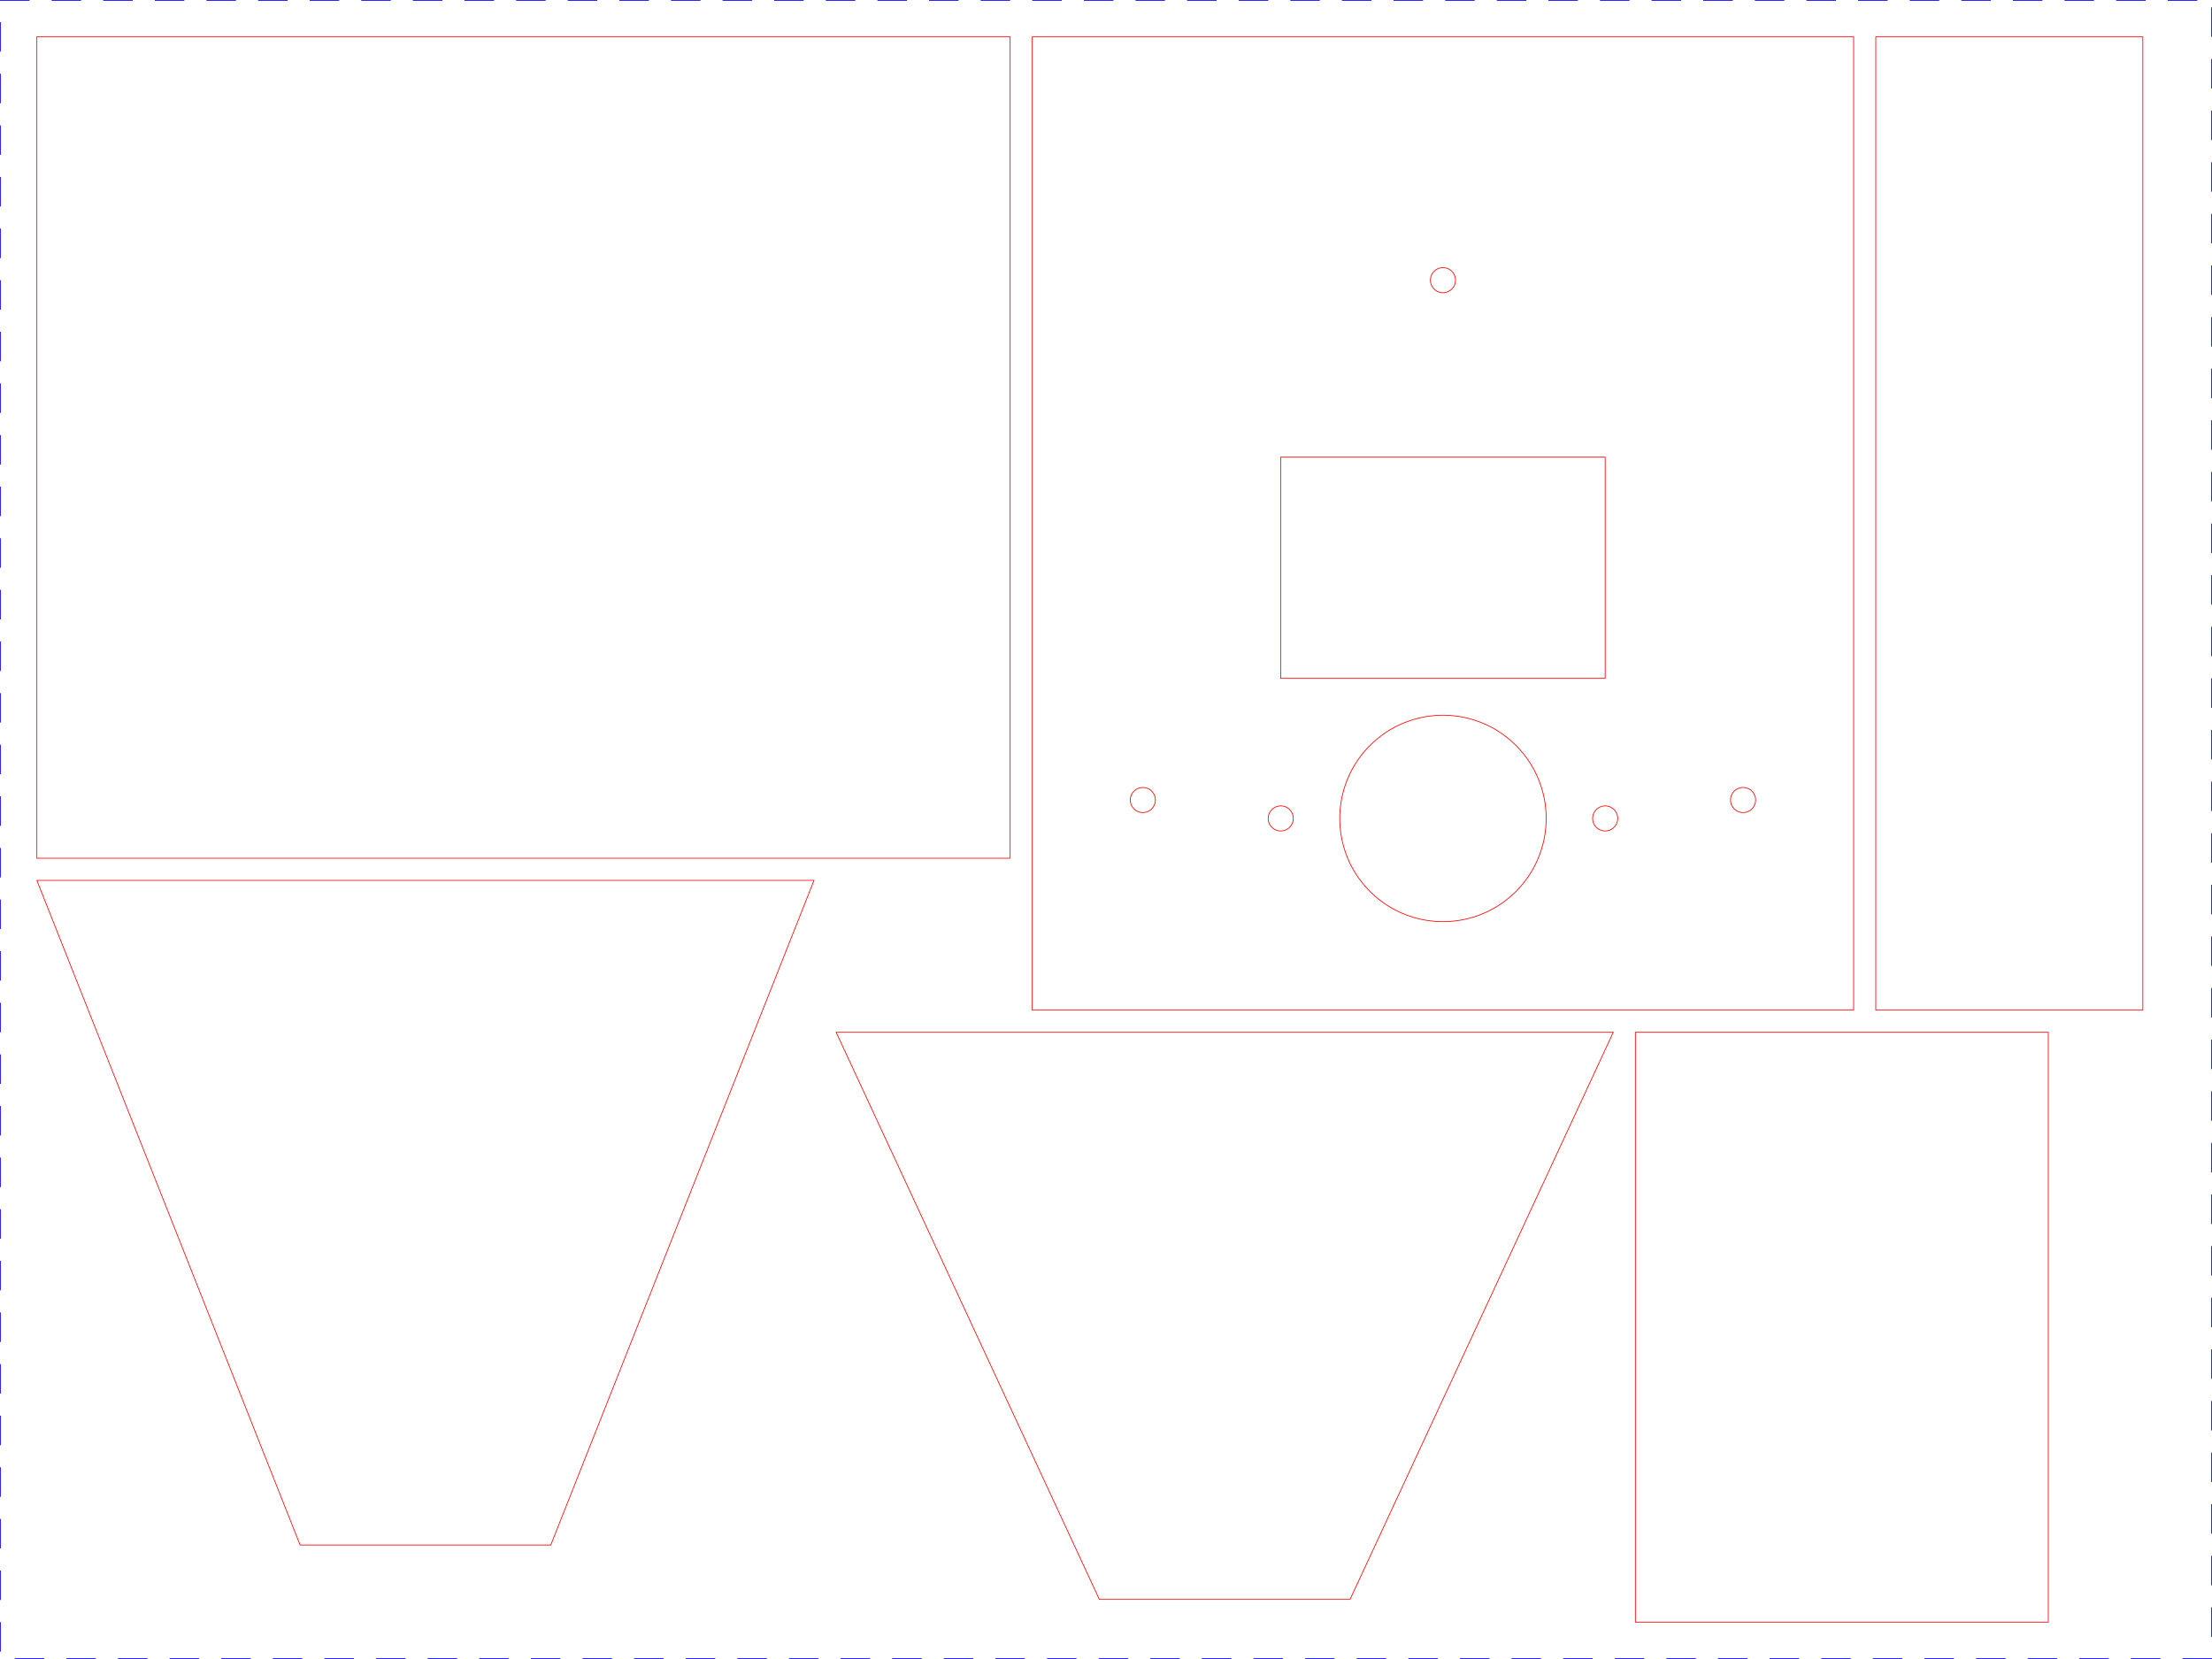
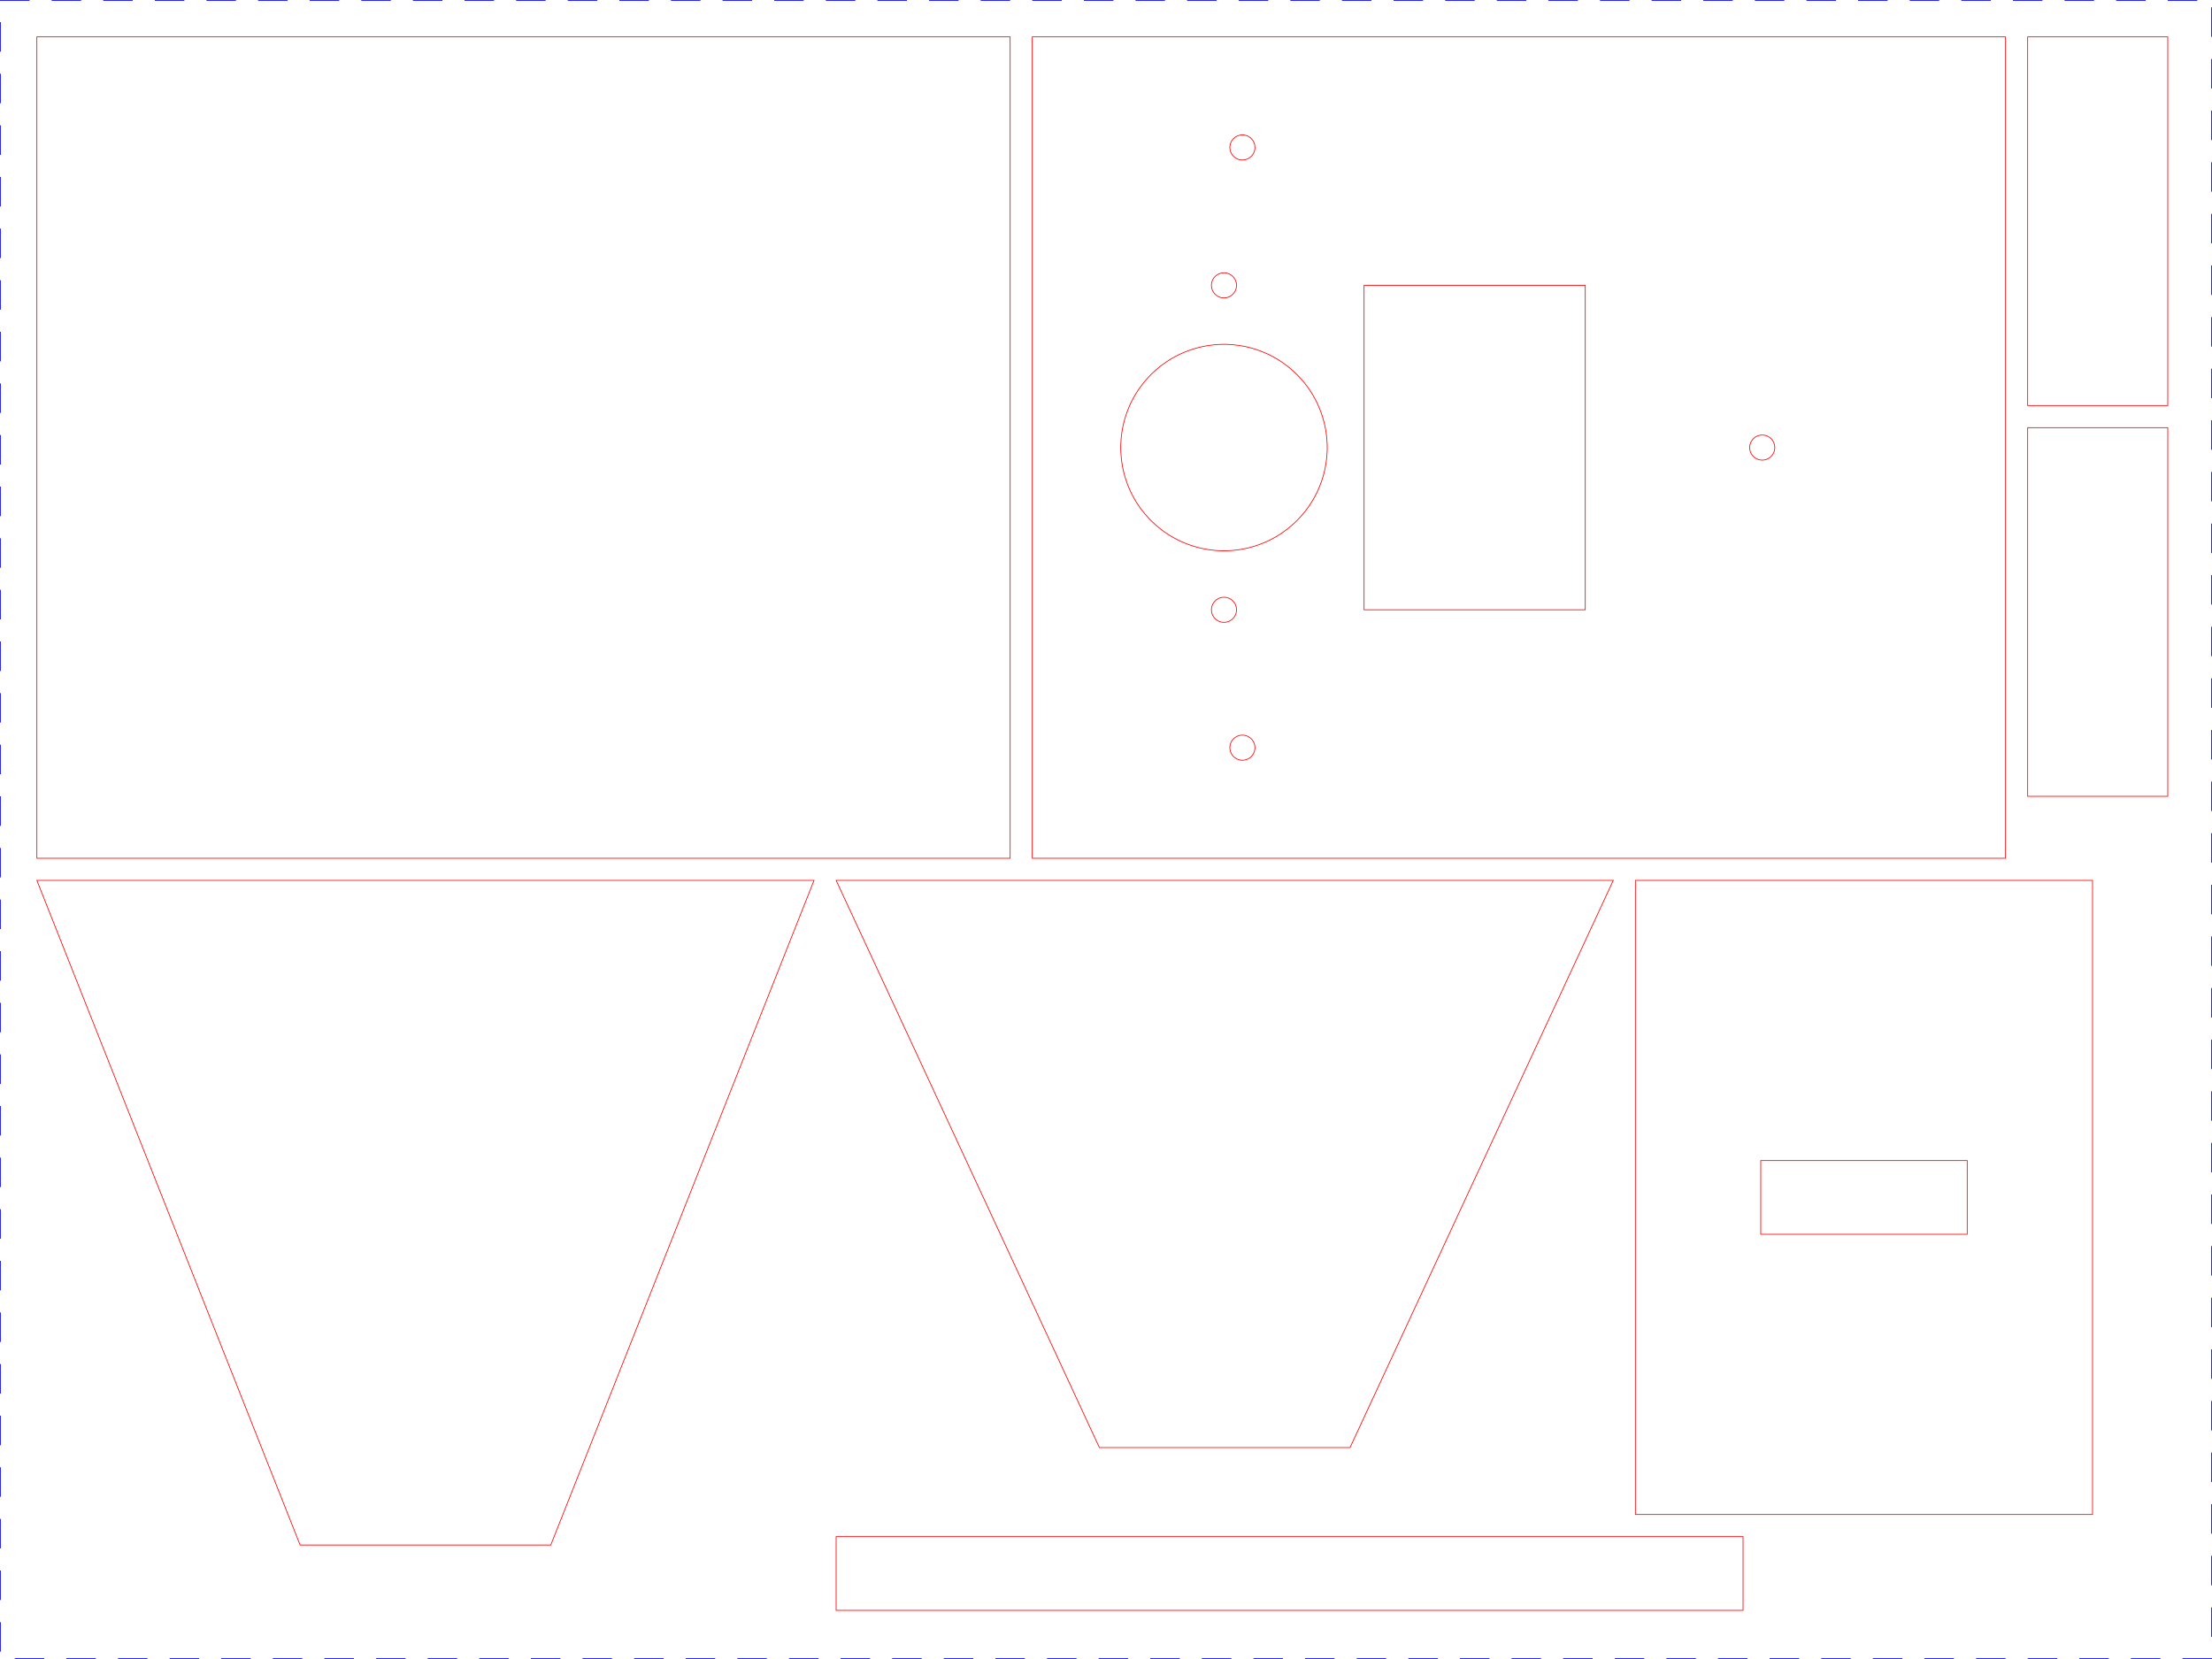
<svg xmlns="http://www.w3.org/2000/svg" width="300mm" height="225mm" viewBox="0 0 300 225">
  <rect x="0" y="0" width="300" height="225" fill="none" stroke="#0000FF" stroke-width="0.2" stroke-dasharray="4 3" />
  <path d="M5.00,116.40 L137.00,116.40 L137.00,5.00 L5.00,5.00 Z" fill="none" stroke="#FF0000" stroke-width="0.1" />
-   <path d="M251.40,137.00 L251.40,5.00 L140.00,5.00 L140.00,137.00 Z" fill="none" stroke="#FF0000" stroke-width="0.1" />
-   <path d="M209.70,111.00 L209.70,111.34 L209.68,111.69 L209.66,112.03 L209.63,112.37 L209.59,112.71 L209.55,113.05 L209.49,113.39 L209.43,113.73 L209.36,114.07 L209.28,114.40 L209.19,114.73 L209.10,115.06 L208.99,115.39 L208.88,115.72 L208.76,116.04 L208.63,116.36 L208.50,116.67 L208.36,116.99 L208.21,117.29 L208.05,117.60 L207.88,117.90 L207.71,118.20 L207.53,118.49 L207.34,118.78 L207.15,119.06 L206.94,119.34 L206.74,119.61 L206.52,119.88 L206.30,120.14 L206.07,120.40 L205.84,120.65 L205.60,120.90 L205.35,121.14 L205.10,121.37 L204.84,121.60 L204.58,121.82 L204.31,122.04 L204.04,122.24 L203.76,122.45 L203.48,122.64 L203.19,122.83 L202.90,123.01 L202.60,123.18 L202.30,123.35 L201.99,123.51 L201.69,123.66 L201.37,123.80 L201.06,123.93 L200.74,124.06 L200.42,124.18 L200.09,124.29 L199.76,124.40 L199.43,124.49 L199.10,124.58 L198.77,124.66 L198.43,124.73 L198.09,124.79 L197.75,124.85 L197.41,124.89 L197.07,124.93 L196.73,124.96 L196.39,124.98 L196.04,125.00 L195.70,125.00 L195.36,125.00 L195.01,124.98 L194.67,124.96 L194.33,124.93 L193.99,124.89 L193.65,124.85 L193.31,124.79 L192.97,124.73 L192.63,124.66 L192.30,124.58 L191.97,124.49 L191.64,124.40 L191.31,124.29 L190.98,124.18 L190.66,124.06 L190.34,123.93 L190.03,123.80 L189.71,123.66 L189.41,123.51 L189.10,123.35 L188.80,123.18 L188.50,123.01 L188.21,122.83 L187.92,122.64 L187.64,122.45 L187.36,122.24 L187.09,122.04 L186.82,121.82 L186.56,121.60 L186.30,121.37 L186.05,121.14 L185.80,120.90 L185.56,120.65 L185.33,120.40 L185.10,120.14 L184.88,119.88 L184.66,119.61 L184.46,119.34 L184.25,119.06 L184.06,118.78 L183.87,118.49 L183.69,118.20 L183.52,117.90 L183.35,117.60 L183.19,117.29 L183.04,116.99 L182.90,116.67 L182.77,116.36 L182.64,116.04 L182.52,115.72 L182.41,115.39 L182.30,115.06 L182.21,114.73 L182.12,114.40 L182.04,114.07 L181.97,113.73 L181.91,113.39 L181.85,113.05 L181.81,112.71 L181.77,112.37 L181.74,112.03 L181.72,111.69 L181.70,111.34 L181.70,111.00 L181.70,110.66 L181.72,110.31 L181.74,109.97 L181.77,109.63 L181.81,109.29 L181.85,108.95 L181.91,108.61 L181.97,108.27 L182.04,107.93 L182.12,107.60 L182.21,107.27 L182.30,106.94 L182.41,106.61 L182.52,106.28 L182.64,105.96 L182.77,105.64 L182.90,105.33 L183.04,105.01 L183.19,104.71 L183.35,104.40 L183.52,104.10 L183.69,103.80 L183.87,103.51 L184.06,103.22 L184.25,102.94 L184.46,102.66 L184.66,102.39 L184.88,102.12 L185.10,101.86 L185.33,101.60 L185.56,101.35 L185.80,101.10 L186.05,100.86 L186.30,100.63 L186.56,100.40 L186.82,100.18 L187.09,99.96 L187.36,99.76 L187.64,99.55 L187.92,99.36 L188.21,99.17 L188.50,98.99 L188.80,98.82 L189.10,98.65 L189.41,98.49 L189.71,98.34 L190.03,98.20 L190.34,98.07 L190.66,97.94 L190.98,97.82 L191.31,97.71 L191.64,97.60 L191.97,97.51 L192.30,97.42 L192.63,97.34 L192.97,97.27 L193.31,97.21 L193.65,97.15 L193.99,97.11 L194.33,97.07 L194.67,97.04 L195.01,97.02 L195.36,97.00 L195.70,97.00 L196.04,97.00 L196.39,97.02 L196.73,97.04 L197.07,97.07 L197.41,97.11 L197.75,97.15 L198.09,97.21 L198.43,97.27 L198.77,97.34 L199.10,97.42 L199.43,97.51 L199.76,97.60 L200.09,97.71 L200.42,97.82 L200.74,97.94 L201.06,98.07 L201.37,98.20 L201.69,98.34 L201.99,98.49 L202.30,98.65 L202.60,98.82 L202.90,98.99 L203.19,99.17 L203.48,99.36 L203.76,99.55 L204.04,99.76 L204.31,99.96 L204.58,100.18 L204.84,100.40 L205.10,100.63 L205.35,100.86 L205.60,101.10 L205.84,101.35 L206.07,101.60 L206.30,101.86 L206.52,102.12 L206.74,102.39 L206.94,102.66 L207.15,102.94 L207.34,103.22 L207.53,103.51 L207.71,103.80 L207.88,104.10 L208.05,104.40 L208.21,104.71 L208.36,105.01 L208.50,105.33 L208.63,105.64 L208.76,105.96 L208.88,106.28 L208.99,106.61 L209.10,106.94 L209.19,107.27 L209.28,107.60 L209.36,107.93 L209.43,108.27 L209.49,108.61 L209.55,108.95 L209.59,109.29 L209.63,109.63 L209.66,109.97 L209.68,110.31 L209.70,110.66 Z" fill="none" stroke="#FF0000" stroke-width="0.1" />
-   <path d="M217.70,92.00 L217.70,62.00 L173.70,62.00 L173.70,92.00 Z" fill="none" stroke="#FF0000" stroke-width="0.1" />
-   <path d="M175.40,111.00 L175.40,111.08 L175.39,111.17 L175.38,111.25 L175.37,111.33 L175.35,111.41 L175.33,111.49 L175.30,111.57 L175.27,111.65 L175.24,111.73 L175.20,111.80 L175.16,111.87 L175.11,111.94 L175.07,112.01 L175.01,112.08 L174.96,112.14 L174.90,112.20 L174.84,112.26 L174.78,112.31 L174.71,112.37 L174.64,112.41 L174.57,112.46 L174.50,112.50 L174.43,112.54 L174.35,112.57 L174.27,112.60 L174.19,112.63 L174.11,112.65 L174.03,112.67 L173.95,112.68 L173.87,112.69 L173.78,112.70 L173.70,112.70 L173.62,112.70 L173.53,112.69 L173.45,112.68 L173.37,112.67 L173.29,112.65 L173.21,112.63 L173.13,112.60 L173.05,112.57 L172.97,112.54 L172.90,112.50 L172.83,112.46 L172.76,112.41 L172.69,112.37 L172.62,112.31 L172.56,112.26 L172.50,112.20 L172.44,112.14 L172.39,112.08 L172.33,112.01 L172.29,111.94 L172.24,111.87 L172.20,111.80 L172.16,111.73 L172.13,111.65 L172.10,111.57 L172.07,111.49 L172.05,111.41 L172.03,111.33 L172.02,111.25 L172.01,111.17 L172.00,111.08 L172.00,111.00 L172.00,110.92 L172.01,110.83 L172.02,110.75 L172.03,110.67 L172.05,110.59 L172.07,110.51 L172.10,110.43 L172.13,110.35 L172.16,110.27 L172.20,110.20 L172.24,110.13 L172.29,110.06 L172.33,109.99 L172.39,109.92 L172.44,109.86 L172.50,109.80 L172.56,109.74 L172.62,109.69 L172.69,109.63 L172.76,109.59 L172.83,109.54 L172.90,109.50 L172.97,109.46 L173.05,109.43 L173.13,109.40 L173.21,109.37 L173.29,109.35 L173.37,109.33 L173.45,109.32 L173.53,109.31 L173.62,109.30 L173.70,109.30 L173.78,109.30 L173.87,109.31 L173.95,109.32 L174.03,109.33 L174.11,109.35 L174.19,109.37 L174.27,109.40 L174.35,109.43 L174.43,109.46 L174.50,109.50 L174.57,109.54 L174.64,109.59 L174.71,109.63 L174.78,109.69 L174.84,109.74 L174.90,109.80 L174.96,109.86 L175.01,109.92 L175.07,109.99 L175.11,110.06 L175.16,110.13 L175.20,110.20 L175.24,110.27 L175.27,110.35 L175.30,110.43 L175.33,110.51 L175.35,110.59 L175.37,110.67 L175.38,110.75 L175.39,110.83 L175.40,110.92 Z" fill="none" stroke="#FF0000" stroke-width="0.1" />
-   <path d="M219.40,111.00 L219.40,111.08 L219.39,111.17 L219.38,111.25 L219.37,111.33 L219.35,111.41 L219.33,111.49 L219.30,111.57 L219.27,111.65 L219.24,111.73 L219.20,111.80 L219.16,111.87 L219.11,111.94 L219.07,112.01 L219.01,112.08 L218.96,112.14 L218.90,112.20 L218.84,112.26 L218.78,112.31 L218.71,112.37 L218.64,112.41 L218.57,112.46 L218.50,112.50 L218.43,112.54 L218.35,112.57 L218.27,112.60 L218.19,112.63 L218.11,112.65 L218.03,112.67 L217.95,112.68 L217.87,112.69 L217.78,112.70 L217.70,112.70 L217.62,112.70 L217.53,112.69 L217.45,112.68 L217.37,112.67 L217.29,112.65 L217.21,112.63 L217.13,112.60 L217.05,112.57 L216.97,112.54 L216.90,112.50 L216.83,112.46 L216.76,112.41 L216.69,112.37 L216.62,112.31 L216.56,112.26 L216.50,112.20 L216.44,112.14 L216.39,112.08 L216.33,112.01 L216.29,111.94 L216.24,111.87 L216.20,111.80 L216.16,111.73 L216.13,111.65 L216.10,111.57 L216.07,111.49 L216.05,111.41 L216.03,111.33 L216.02,111.25 L216.01,111.17 L216.00,111.08 L216.00,111.00 L216.00,110.92 L216.01,110.83 L216.02,110.75 L216.03,110.67 L216.05,110.59 L216.07,110.51 L216.10,110.43 L216.13,110.35 L216.16,110.27 L216.20,110.20 L216.24,110.13 L216.29,110.06 L216.33,109.99 L216.39,109.92 L216.44,109.86 L216.50,109.80 L216.56,109.74 L216.62,109.69 L216.69,109.63 L216.76,109.59 L216.83,109.54 L216.90,109.50 L216.97,109.46 L217.05,109.43 L217.13,109.40 L217.21,109.37 L217.29,109.35 L217.37,109.33 L217.45,109.32 L217.53,109.31 L217.62,109.30 L217.70,109.30 L217.78,109.30 L217.87,109.31 L217.95,109.32 L218.03,109.33 L218.11,109.35 L218.19,109.37 L218.27,109.40 L218.35,109.43 L218.43,109.46 L218.50,109.50 L218.57,109.54 L218.64,109.59 L218.71,109.63 L218.78,109.69 L218.84,109.74 L218.90,109.80 L218.96,109.86 L219.01,109.92 L219.07,109.99 L219.11,110.06 L219.16,110.13 L219.20,110.20 L219.24,110.27 L219.27,110.35 L219.30,110.43 L219.33,110.51 L219.35,110.59 L219.37,110.67 L219.38,110.75 L219.39,110.83 L219.40,110.92 Z" fill="none" stroke="#FF0000" stroke-width="0.1" />
-   <path d="M156.70,108.50 L156.69,108.58 L156.69,108.67 L156.68,108.75 L156.66,108.83 L156.65,108.91 L156.62,108.99 L156.60,109.07 L156.57,109.15 L156.53,109.23 L156.50,109.30 L156.45,109.37 L156.41,109.44 L156.36,109.51 L156.31,109.58 L156.26,109.64 L156.20,109.70 L156.14,109.76 L156.08,109.81 L156.01,109.87 L155.94,109.91 L155.87,109.96 L155.80,110.00 L155.72,110.04 L155.65,110.07 L155.57,110.10 L155.49,110.13 L155.41,110.15 L155.33,110.17 L155.25,110.18 L155.16,110.19 L155.08,110.20 L155.00,110.20 L154.91,110.20 L154.83,110.19 L154.75,110.18 L154.67,110.17 L154.58,110.15 L154.50,110.13 L154.42,110.10 L154.35,110.07 L154.27,110.04 L154.20,110.00 L154.12,109.96 L154.05,109.91 L153.98,109.87 L153.92,109.81 L153.86,109.76 L153.79,109.70 L153.74,109.64 L153.68,109.58 L153.63,109.51 L153.58,109.44 L153.54,109.37 L153.50,109.30 L153.46,109.23 L153.43,109.15 L153.40,109.07 L153.37,108.99 L153.35,108.91 L153.33,108.83 L153.32,108.75 L153.30,108.67 L153.30,108.58 L153.30,108.50 L153.30,108.42 L153.30,108.33 L153.32,108.25 L153.33,108.17 L153.35,108.09 L153.37,108.01 L153.40,107.93 L153.43,107.85 L153.46,107.77 L153.50,107.70 L153.54,107.63 L153.58,107.56 L153.63,107.49 L153.68,107.42 L153.74,107.36 L153.79,107.30 L153.86,107.24 L153.92,107.19 L153.98,107.13 L154.05,107.09 L154.12,107.04 L154.20,107.00 L154.27,106.96 L154.35,106.93 L154.42,106.90 L154.50,106.87 L154.58,106.85 L154.67,106.83 L154.75,106.82 L154.83,106.81 L154.91,106.80 L155.00,106.80 L155.08,106.80 L155.16,106.81 L155.25,106.82 L155.33,106.83 L155.41,106.85 L155.49,106.87 L155.57,106.90 L155.65,106.93 L155.72,106.96 L155.80,107.00 L155.87,107.04 L155.94,107.09 L156.01,107.13 L156.08,107.19 L156.14,107.24 L156.20,107.30 L156.26,107.36 L156.31,107.42 L156.36,107.49 L156.41,107.56 L156.45,107.63 L156.50,107.70 L156.53,107.77 L156.57,107.85 L156.60,107.93 L156.62,108.01 L156.65,108.09 L156.66,108.17 L156.68,108.25 L156.69,108.33 L156.69,108.42 Z" fill="none" stroke="#FF0000" stroke-width="0.1" />
-   <path d="M238.10,108.50 L238.10,108.58 L238.10,108.67 L238.08,108.75 L238.07,108.83 L238.05,108.91 L238.03,108.99 L238.00,109.07 L237.97,109.15 L237.94,109.23 L237.90,109.30 L237.86,109.37 L237.82,109.44 L237.77,109.51 L237.72,109.58 L237.66,109.64 L237.61,109.70 L237.54,109.76 L237.48,109.81 L237.42,109.87 L237.35,109.91 L237.28,109.96 L237.20,110.00 L237.13,110.04 L237.05,110.07 L236.98,110.10 L236.90,110.13 L236.82,110.15 L236.73,110.17 L236.65,110.18 L236.57,110.19 L236.49,110.20 L236.40,110.20 L236.32,110.20 L236.24,110.19 L236.15,110.18 L236.07,110.17 L235.99,110.15 L235.91,110.13 L235.83,110.10 L235.75,110.07 L235.68,110.04 L235.60,110.00 L235.53,109.96 L235.46,109.91 L235.39,109.87 L235.32,109.81 L235.26,109.76 L235.20,109.70 L235.14,109.64 L235.09,109.58 L235.04,109.51 L234.99,109.44 L234.95,109.37 L234.90,109.30 L234.87,109.23 L234.83,109.15 L234.80,109.07 L234.78,108.99 L234.75,108.91 L234.74,108.83 L234.72,108.75 L234.71,108.67 L234.71,108.58 L234.70,108.50 L234.71,108.42 L234.71,108.33 L234.72,108.25 L234.74,108.17 L234.75,108.09 L234.78,108.01 L234.80,107.93 L234.83,107.85 L234.87,107.77 L234.90,107.70 L234.95,107.63 L234.99,107.56 L235.04,107.49 L235.09,107.42 L235.14,107.36 L235.20,107.30 L235.26,107.24 L235.32,107.19 L235.39,107.13 L235.46,107.09 L235.53,107.04 L235.60,107.00 L235.68,106.96 L235.75,106.93 L235.83,106.90 L235.91,106.87 L235.99,106.85 L236.07,106.83 L236.15,106.82 L236.24,106.81 L236.32,106.80 L236.40,106.80 L236.49,106.80 L236.57,106.81 L236.65,106.82 L236.73,106.83 L236.82,106.85 L236.90,106.87 L236.98,106.90 L237.05,106.93 L237.13,106.96 L237.20,107.00 L237.28,107.04 L237.35,107.09 L237.42,107.13 L237.48,107.19 L237.54,107.24 L237.61,107.30 L237.66,107.36 L237.72,107.42 L237.77,107.49 L237.82,107.56 L237.86,107.63 L237.90,107.70 L237.94,107.77 L237.97,107.85 L238.00,107.93 L238.03,108.01 L238.05,108.09 L238.07,108.17 L238.08,108.25 L238.10,108.33 L238.10,108.42 Z" fill="none" stroke="#FF0000" stroke-width="0.1" />
-   <path d="M197.40,38.00 L197.40,38.08 L197.39,38.17 L197.38,38.25 L197.37,38.33 L197.35,38.41 L197.33,38.49 L197.30,38.57 L197.27,38.65 L197.24,38.73 L197.20,38.80 L197.16,38.87 L197.11,38.94 L197.07,39.01 L197.01,39.08 L196.96,39.14 L196.90,39.20 L196.84,39.26 L196.78,39.31 L196.71,39.37 L196.64,39.41 L196.57,39.46 L196.50,39.50 L196.43,39.54 L196.35,39.57 L196.27,39.60 L196.19,39.63 L196.11,39.65 L196.03,39.67 L195.95,39.68 L195.87,39.69 L195.78,39.70 L195.70,39.70 L195.62,39.70 L195.53,39.69 L195.45,39.68 L195.37,39.67 L195.29,39.65 L195.21,39.63 L195.13,39.60 L195.05,39.57 L194.97,39.54 L194.90,39.50 L194.83,39.46 L194.76,39.41 L194.69,39.37 L194.62,39.31 L194.56,39.26 L194.50,39.20 L194.44,39.14 L194.39,39.08 L194.33,39.01 L194.29,38.94 L194.24,38.87 L194.20,38.80 L194.16,38.73 L194.13,38.65 L194.10,38.57 L194.07,38.49 L194.05,38.41 L194.03,38.33 L194.02,38.25 L194.01,38.17 L194.00,38.08 L194.00,38.00 L194.00,37.92 L194.01,37.83 L194.02,37.75 L194.03,37.67 L194.05,37.59 L194.07,37.51 L194.10,37.43 L194.13,37.35 L194.16,37.27 L194.20,37.20 L194.24,37.13 L194.29,37.06 L194.33,36.99 L194.39,36.92 L194.44,36.86 L194.50,36.80 L194.56,36.74 L194.62,36.69 L194.69,36.63 L194.76,36.59 L194.83,36.54 L194.90,36.50 L194.97,36.46 L195.05,36.43 L195.13,36.40 L195.21,36.37 L195.29,36.35 L195.37,36.33 L195.45,36.32 L195.53,36.31 L195.62,36.30 L195.70,36.30 L195.78,36.30 L195.87,36.31 L195.95,36.32 L196.03,36.33 L196.11,36.35 L196.19,36.37 L196.27,36.40 L196.35,36.43 L196.43,36.46 L196.50,36.50 L196.57,36.54 L196.64,36.59 L196.71,36.63 L196.78,36.69 L196.84,36.74 L196.90,36.80 L196.96,36.86 L197.01,36.92 L197.07,36.99 L197.11,37.06 L197.16,37.13 L197.20,37.20 L197.24,37.27 L197.27,37.35 L197.30,37.43 L197.33,37.51 L197.35,37.59 L197.37,37.67 L197.38,37.75 L197.39,37.83 L197.40,37.92 Z" fill="none" stroke="#FF0000" stroke-width="0.1" />
+   <path d="M140.00,116.40 L272.00,116.40 L272.00,5.00 L140.00,5.00 Z" fill="none" stroke="#FF0000" stroke-width="0.1" />
+   <path d="M166.00,74.70 L165.66,74.70 L165.31,74.68 L164.97,74.66 L164.63,74.63 L164.29,74.59 L163.95,74.55 L163.61,74.49 L163.27,74.43 L162.93,74.36 L162.60,74.28 L162.27,74.19 L161.94,74.10 L161.61,73.99 L161.28,73.88 L160.96,73.76 L160.64,73.63 L160.33,73.50 L160.01,73.36 L159.71,73.21 L159.40,73.05 L159.10,72.88 L158.80,72.71 L158.51,72.53 L158.22,72.34 L157.94,72.15 L157.66,71.94 L157.39,71.74 L157.12,71.52 L156.86,71.30 L156.60,71.07 L156.35,70.84 L156.10,70.60 L155.86,70.35 L155.63,70.10 L155.40,69.84 L155.18,69.58 L154.96,69.31 L154.76,69.04 L154.55,68.76 L154.36,68.48 L154.17,68.19 L153.99,67.90 L153.82,67.60 L153.65,67.30 L153.49,66.99 L153.34,66.69 L153.20,66.37 L153.07,66.06 L152.94,65.74 L152.82,65.42 L152.71,65.09 L152.60,64.76 L152.51,64.43 L152.42,64.10 L152.34,63.77 L152.27,63.43 L152.21,63.09 L152.15,62.75 L152.11,62.41 L152.07,62.07 L152.04,61.73 L152.02,61.39 L152.00,61.04 L152.00,60.70 L152.00,60.36 L152.02,60.01 L152.04,59.67 L152.07,59.33 L152.11,58.99 L152.15,58.65 L152.21,58.31 L152.27,57.97 L152.34,57.63 L152.42,57.30 L152.51,56.97 L152.60,56.64 L152.71,56.31 L152.82,55.98 L152.94,55.66 L153.07,55.34 L153.20,55.03 L153.34,54.71 L153.49,54.41 L153.65,54.10 L153.82,53.80 L153.99,53.50 L154.17,53.21 L154.36,52.92 L154.55,52.64 L154.76,52.36 L154.96,52.09 L155.18,51.82 L155.40,51.56 L155.63,51.30 L155.86,51.05 L156.10,50.80 L156.35,50.56 L156.60,50.33 L156.86,50.10 L157.12,49.88 L157.39,49.66 L157.66,49.46 L157.94,49.25 L158.22,49.06 L158.51,48.87 L158.80,48.69 L159.10,48.52 L159.40,48.35 L159.71,48.19 L160.01,48.04 L160.33,47.90 L160.64,47.77 L160.96,47.64 L161.28,47.52 L161.61,47.41 L161.94,47.30 L162.27,47.21 L162.60,47.12 L162.93,47.04 L163.27,46.97 L163.61,46.91 L163.95,46.85 L164.29,46.81 L164.63,46.77 L164.97,46.74 L165.31,46.72 L165.66,46.70 L166.00,46.70 L166.34,46.70 L166.69,46.72 L167.03,46.74 L167.37,46.77 L167.71,46.81 L168.05,46.85 L168.39,46.91 L168.73,46.97 L169.07,47.04 L169.40,47.12 L169.73,47.21 L170.06,47.30 L170.39,47.41 L170.72,47.52 L171.04,47.64 L171.36,47.77 L171.67,47.90 L171.99,48.04 L172.29,48.19 L172.60,48.35 L172.90,48.52 L173.20,48.69 L173.49,48.87 L173.78,49.06 L174.06,49.25 L174.34,49.46 L174.61,49.66 L174.88,49.88 L175.14,50.10 L175.40,50.33 L175.65,50.56 L175.90,50.80 L176.14,51.05 L176.37,51.30 L176.60,51.56 L176.82,51.82 L177.04,52.09 L177.24,52.36 L177.45,52.64 L177.64,52.92 L177.83,53.21 L178.01,53.50 L178.18,53.80 L178.35,54.10 L178.51,54.41 L178.66,54.71 L178.80,55.03 L178.93,55.34 L179.06,55.66 L179.18,55.98 L179.29,56.31 L179.40,56.64 L179.49,56.97 L179.58,57.30 L179.66,57.63 L179.73,57.97 L179.79,58.31 L179.85,58.65 L179.89,58.99 L179.93,59.33 L179.96,59.67 L179.98,60.01 L180.00,60.36 L180.00,60.70 L180.00,61.04 L179.98,61.39 L179.96,61.73 L179.93,62.07 L179.89,62.41 L179.85,62.75 L179.79,63.09 L179.73,63.43 L179.66,63.77 L179.58,64.10 L179.49,64.43 L179.40,64.76 L179.29,65.09 L179.18,65.42 L179.06,65.74 L178.93,66.06 L178.80,66.37 L178.66,66.69 L178.51,66.99 L178.35,67.30 L178.18,67.60 L178.01,67.90 L177.83,68.19 L177.64,68.48 L177.45,68.76 L177.24,69.04 L177.04,69.31 L176.82,69.58 L176.60,69.84 L176.37,70.10 L176.14,70.35 L175.90,70.60 L175.65,70.84 L175.40,71.07 L175.14,71.30 L174.88,71.52 L174.61,71.74 L174.34,71.94 L174.06,72.15 L173.78,72.34 L173.49,72.53 L173.20,72.71 L172.90,72.88 L172.60,73.05 L172.29,73.21 L171.99,73.36 L171.67,73.50 L171.36,73.63 L171.04,73.76 L170.72,73.88 L170.39,73.99 L170.06,74.10 L169.73,74.19 L169.40,74.28 L169.07,74.36 L168.73,74.43 L168.39,74.49 L168.05,74.55 L167.71,74.59 L167.37,74.63 L167.03,74.66 L166.69,74.68 L166.34,74.70 Z" fill="none" stroke="#FF0000" stroke-width="0.1" />
+   <path d="M185.00,82.70 L215.00,82.70 L215.00,38.70 L185.00,38.70 Z" fill="none" stroke="#FF0000" stroke-width="0.1" />
+   <path d="M166.00,40.40 L165.92,40.40 L165.83,40.39 L165.75,40.38 L165.67,40.37 L165.59,40.35 L165.51,40.33 L165.43,40.30 L165.35,40.27 L165.27,40.24 L165.20,40.20 L165.13,40.16 L165.06,40.11 L164.99,40.07 L164.92,40.01 L164.86,39.96 L164.80,39.90 L164.74,39.84 L164.69,39.78 L164.63,39.71 L164.59,39.64 L164.54,39.57 L164.50,39.50 L164.46,39.43 L164.43,39.35 L164.40,39.27 L164.37,39.19 L164.35,39.11 L164.33,39.03 L164.32,38.95 L164.31,38.87 L164.30,38.78 L164.30,38.70 L164.30,38.62 L164.31,38.53 L164.32,38.45 L164.33,38.37 L164.35,38.29 L164.37,38.21 L164.40,38.13 L164.43,38.05 L164.46,37.97 L164.50,37.90 L164.54,37.83 L164.59,37.76 L164.63,37.69 L164.69,37.62 L164.74,37.56 L164.80,37.50 L164.86,37.44 L164.92,37.39 L164.99,37.33 L165.06,37.29 L165.13,37.24 L165.20,37.20 L165.27,37.16 L165.35,37.13 L165.43,37.10 L165.51,37.07 L165.59,37.05 L165.67,37.03 L165.75,37.02 L165.83,37.01 L165.92,37.00 L166.00,37.00 L166.08,37.00 L166.17,37.01 L166.25,37.02 L166.33,37.03 L166.41,37.05 L166.49,37.07 L166.57,37.10 L166.65,37.13 L166.73,37.16 L166.80,37.20 L166.87,37.24 L166.94,37.29 L167.01,37.33 L167.08,37.39 L167.14,37.44 L167.20,37.50 L167.26,37.56 L167.31,37.62 L167.37,37.69 L167.41,37.76 L167.46,37.83 L167.50,37.90 L167.54,37.97 L167.57,38.05 L167.60,38.13 L167.63,38.21 L167.65,38.29 L167.67,38.37 L167.68,38.45 L167.69,38.53 L167.70,38.62 L167.70,38.70 L167.70,38.78 L167.69,38.87 L167.68,38.95 L167.67,39.03 L167.65,39.11 L167.63,39.19 L167.60,39.27 L167.57,39.35 L167.54,39.43 L167.50,39.50 L167.46,39.57 L167.41,39.64 L167.37,39.71 L167.31,39.78 L167.26,39.84 L167.20,39.90 L167.14,39.96 L167.08,40.01 L167.01,40.07 L166.94,40.11 L166.87,40.16 L166.80,40.20 L166.73,40.24 L166.65,40.27 L166.57,40.30 L166.49,40.33 L166.41,40.35 L166.33,40.37 L166.25,40.38 L166.17,40.39 L166.08,40.40 Z" fill="none" stroke="#FF0000" stroke-width="0.1" />
+   <path d="M166.00,84.40 L165.92,84.40 L165.83,84.39 L165.75,84.38 L165.67,84.37 L165.59,84.35 L165.51,84.33 L165.43,84.30 L165.35,84.27 L165.27,84.24 L165.20,84.20 L165.13,84.16 L165.06,84.11 L164.99,84.07 L164.92,84.01 L164.86,83.96 L164.80,83.90 L164.74,83.84 L164.69,83.78 L164.63,83.71 L164.59,83.64 L164.54,83.57 L164.50,83.50 L164.46,83.43 L164.43,83.35 L164.40,83.27 L164.37,83.19 L164.35,83.11 L164.33,83.03 L164.32,82.95 L164.31,82.87 L164.30,82.78 L164.30,82.70 L164.30,82.62 L164.31,82.53 L164.32,82.45 L164.33,82.37 L164.35,82.29 L164.37,82.21 L164.40,82.13 L164.43,82.05 L164.46,81.97 L164.50,81.90 L164.54,81.83 L164.59,81.76 L164.63,81.69 L164.69,81.62 L164.74,81.56 L164.80,81.50 L164.86,81.44 L164.92,81.39 L164.99,81.33 L165.06,81.29 L165.13,81.24 L165.20,81.20 L165.27,81.16 L165.35,81.13 L165.43,81.10 L165.51,81.07 L165.59,81.05 L165.67,81.03 L165.75,81.02 L165.83,81.01 L165.92,81.00 L166.00,81.00 L166.08,81.00 L166.17,81.01 L166.25,81.02 L166.33,81.03 L166.41,81.05 L166.49,81.07 L166.57,81.10 L166.65,81.13 L166.73,81.16 L166.80,81.20 L166.87,81.24 L166.94,81.29 L167.01,81.33 L167.08,81.39 L167.14,81.44 L167.20,81.50 L167.26,81.56 L167.31,81.62 L167.37,81.69 L167.41,81.76 L167.46,81.83 L167.50,81.90 L167.54,81.97 L167.57,82.05 L167.60,82.13 L167.63,82.21 L167.65,82.29 L167.67,82.37 L167.68,82.45 L167.69,82.53 L167.70,82.62 L167.70,82.70 L167.70,82.78 L167.69,82.87 L167.68,82.95 L167.67,83.03 L167.65,83.11 L167.63,83.19 L167.60,83.27 L167.57,83.35 L167.54,83.43 L167.50,83.50 L167.46,83.57 L167.41,83.64 L167.37,83.71 L167.31,83.78 L167.26,83.84 L167.20,83.90 L167.14,83.96 L167.08,84.01 L167.01,84.07 L166.94,84.11 L166.87,84.16 L166.80,84.20 L166.73,84.24 L166.65,84.27 L166.57,84.30 L166.49,84.33 L166.41,84.35 L166.33,84.37 L166.25,84.38 L166.17,84.39 L166.08,84.40 Z" fill="none" stroke="#FF0000" stroke-width="0.1" />
+   <path d="M168.50,21.70 L168.42,21.69 L168.33,21.69 L168.25,21.68 L168.17,21.66 L168.09,21.65 L168.01,21.62 L167.93,21.60 L167.85,21.57 L167.77,21.53 L167.70,21.50 L167.63,21.45 L167.56,21.41 L167.49,21.36 L167.42,21.31 L167.36,21.26 L167.30,21.20 L167.24,21.14 L167.19,21.08 L167.13,21.01 L167.09,20.94 L167.04,20.87 L167.00,20.80 L166.96,20.72 L166.93,20.65 L166.90,20.57 L166.87,20.49 L166.85,20.41 L166.83,20.33 L166.82,20.25 L166.81,20.16 L166.80,20.08 L166.80,20.00 L166.80,19.91 L166.81,19.83 L166.82,19.75 L166.83,19.67 L166.85,19.58 L166.87,19.50 L166.90,19.42 L166.93,19.35 L166.96,19.27 L167.00,19.20 L167.04,19.12 L167.09,19.05 L167.13,18.98 L167.19,18.92 L167.24,18.86 L167.30,18.79 L167.36,18.74 L167.42,18.68 L167.49,18.63 L167.56,18.58 L167.63,18.54 L167.70,18.50 L167.77,18.46 L167.85,18.43 L167.93,18.40 L168.01,18.37 L168.09,18.35 L168.17,18.33 L168.25,18.32 L168.33,18.30 L168.42,18.30 L168.50,18.30 L168.58,18.30 L168.67,18.30 L168.75,18.32 L168.83,18.33 L168.91,18.35 L168.99,18.37 L169.07,18.40 L169.15,18.43 L169.23,18.46 L169.30,18.50 L169.37,18.54 L169.44,18.58 L169.51,18.63 L169.58,18.68 L169.64,18.74 L169.70,18.79 L169.76,18.86 L169.81,18.92 L169.87,18.98 L169.91,19.05 L169.96,19.12 L170.00,19.20 L170.04,19.27 L170.07,19.35 L170.10,19.42 L170.13,19.50 L170.15,19.58 L170.17,19.67 L170.18,19.75 L170.19,19.83 L170.20,19.91 L170.20,20.00 L170.20,20.08 L170.19,20.16 L170.18,20.25 L170.17,20.33 L170.15,20.41 L170.13,20.49 L170.10,20.57 L170.07,20.65 L170.04,20.72 L170.00,20.80 L169.96,20.87 L169.91,20.94 L169.87,21.01 L169.81,21.08 L169.76,21.14 L169.70,21.20 L169.64,21.26 L169.58,21.31 L169.51,21.36 L169.44,21.41 L169.37,21.45 L169.30,21.50 L169.23,21.53 L169.15,21.57 L169.07,21.60 L168.99,21.62 L168.91,21.65 L168.83,21.66 L168.75,21.68 L168.67,21.69 L168.58,21.69 Z" fill="none" stroke="#FF0000" stroke-width="0.1" />
+   <path d="M168.50,103.10 L168.42,103.10 L168.33,103.10 L168.25,103.08 L168.17,103.07 L168.09,103.05 L168.01,103.03 L167.93,103.00 L167.85,102.97 L167.77,102.94 L167.70,102.90 L167.63,102.86 L167.56,102.82 L167.49,102.77 L167.42,102.72 L167.36,102.66 L167.30,102.61 L167.24,102.54 L167.19,102.48 L167.13,102.42 L167.09,102.35 L167.04,102.28 L167.00,102.20 L166.96,102.13 L166.93,102.05 L166.90,101.98 L166.87,101.90 L166.85,101.82 L166.83,101.73 L166.82,101.65 L166.81,101.57 L166.80,101.49 L166.80,101.40 L166.80,101.32 L166.81,101.24 L166.82,101.15 L166.83,101.07 L166.85,100.99 L166.87,100.91 L166.90,100.83 L166.93,100.75 L166.96,100.68 L167.00,100.60 L167.04,100.53 L167.09,100.46 L167.13,100.39 L167.19,100.32 L167.24,100.26 L167.30,100.20 L167.36,100.14 L167.42,100.09 L167.49,100.04 L167.56,99.99 L167.63,99.95 L167.70,99.90 L167.77,99.87 L167.85,99.83 L167.93,99.80 L168.01,99.78 L168.09,99.75 L168.17,99.74 L168.25,99.72 L168.33,99.71 L168.42,99.71 L168.50,99.70 L168.58,99.71 L168.67,99.71 L168.75,99.72 L168.83,99.74 L168.91,99.75 L168.99,99.78 L169.07,99.80 L169.15,99.83 L169.23,99.87 L169.30,99.90 L169.37,99.95 L169.44,99.99 L169.51,100.04 L169.58,100.09 L169.64,100.14 L169.70,100.20 L169.76,100.26 L169.81,100.32 L169.87,100.39 L169.91,100.46 L169.96,100.53 L170.00,100.60 L170.04,100.68 L170.07,100.75 L170.10,100.83 L170.13,100.91 L170.15,100.99 L170.17,101.07 L170.18,101.15 L170.19,101.24 L170.20,101.32 L170.20,101.40 L170.20,101.49 L170.19,101.57 L170.18,101.65 L170.17,101.73 L170.15,101.82 L170.13,101.90 L170.10,101.98 L170.07,102.05 L170.04,102.13 L170.00,102.20 L169.96,102.28 L169.91,102.35 L169.87,102.42 L169.81,102.48 L169.76,102.54 L169.70,102.61 L169.64,102.66 L169.58,102.72 L169.51,102.77 L169.44,102.82 L169.37,102.86 L169.30,102.90 L169.23,102.94 L169.15,102.97 L169.07,103.00 L168.99,103.03 L168.91,103.05 L168.83,103.07 L168.75,103.08 L168.67,103.10 L168.58,103.10 Z" fill="none" stroke="#FF0000" stroke-width="0.1" />
+   <path d="M239.00,62.40 L238.92,62.40 L238.83,62.39 L238.75,62.38 L238.67,62.37 L238.59,62.35 L238.51,62.33 L238.43,62.30 L238.35,62.27 L238.27,62.24 L238.20,62.20 L238.13,62.16 L238.06,62.11 L237.99,62.07 L237.92,62.01 L237.86,61.96 L237.80,61.90 L237.74,61.84 L237.69,61.78 L237.63,61.71 L237.59,61.64 L237.54,61.57 L237.50,61.50 L237.46,61.43 L237.43,61.35 L237.40,61.27 L237.37,61.19 L237.35,61.11 L237.33,61.03 L237.32,60.95 L237.31,60.87 L237.30,60.78 L237.30,60.70 L237.30,60.62 L237.31,60.53 L237.32,60.45 L237.33,60.37 L237.35,60.29 L237.37,60.21 L237.40,60.13 L237.43,60.05 L237.46,59.97 L237.50,59.90 L237.54,59.83 L237.59,59.76 L237.63,59.69 L237.69,59.62 L237.74,59.56 L237.80,59.50 L237.86,59.44 L237.92,59.39 L237.99,59.33 L238.06,59.29 L238.13,59.24 L238.20,59.20 L238.27,59.16 L238.35,59.13 L238.43,59.10 L238.51,59.07 L238.59,59.05 L238.67,59.03 L238.75,59.02 L238.83,59.01 L238.92,59.00 L239.00,59.00 L239.08,59.00 L239.17,59.01 L239.25,59.02 L239.33,59.03 L239.41,59.05 L239.49,59.07 L239.57,59.10 L239.65,59.13 L239.73,59.16 L239.80,59.20 L239.87,59.24 L239.94,59.29 L240.01,59.33 L240.08,59.39 L240.14,59.44 L240.20,59.50 L240.26,59.56 L240.31,59.62 L240.37,59.69 L240.41,59.76 L240.46,59.83 L240.50,59.90 L240.54,59.97 L240.57,60.05 L240.60,60.13 L240.63,60.21 L240.65,60.29 L240.67,60.37 L240.68,60.45 L240.69,60.53 L240.70,60.62 L240.70,60.70 L240.70,60.78 L240.69,60.87 L240.68,60.95 L240.67,61.03 L240.65,61.11 L240.63,61.19 L240.60,61.27 L240.57,61.35 L240.54,61.43 L240.50,61.50 L240.46,61.57 L240.41,61.64 L240.37,61.71 L240.31,61.78 L240.26,61.84 L240.20,61.90 L240.14,61.96 L240.08,62.01 L240.01,62.07 L239.94,62.11 L239.87,62.16 L239.80,62.20 L239.73,62.24 L239.65,62.27 L239.57,62.30 L239.49,62.33 L239.41,62.35 L239.33,62.37 L239.25,62.38 L239.17,62.39 L239.08,62.40 Z" fill="none" stroke="#FF0000" stroke-width="0.1" />
  <path d="M5.00,119.40 L110.40,119.40 L74.70,209.54 L40.70,209.54 Z" fill="none" stroke="#FF0000" stroke-width="0.1" />
-   <path d="M113.40,140.00 L218.80,140.00 L183.10,216.92 L149.10,216.92 Z" fill="none" stroke="#FF0000" stroke-width="0.1" />
-   <path d="M221.80,220.00 L277.80,220.00 L277.80,140.00 L221.80,140.00 Z" fill="none" stroke="#FF0000" stroke-width="0.1" />
-   <path d="M290.62,137.00 L290.62,5.00 L254.40,5.00 L254.40,137.00 Z" fill="none" stroke="#FF0000" stroke-width="0.1" />
+   <path d="M113.40,119.40 L218.80,119.40 L183.10,196.32 L149.10,196.32 Z" fill="none" stroke="#FF0000" stroke-width="0.1" />
+   <path d="M283.80,205.40 L283.80,119.40 L221.80,119.40 L221.80,205.40 Z" fill="none" stroke="#FF0000" stroke-width="0.1" />
+   <path d="M266.80,167.40 L266.80,157.40 L238.80,157.40 L238.80,167.40 Z" fill="none" stroke="#FF0000" stroke-width="0.1" />
+   <path d="M275.00,55.00 L294.00,55.00 L294.00,5.00 L275.00,5.00 Z" fill="none" stroke="#FF0000" stroke-width="0.1" />
+   <path d="M275.00,108.00 L294.00,108.00 L294.00,58.00 L275.00,58.00 Z" fill="none" stroke="#FF0000" stroke-width="0.1" />
+   <path d="M236.40,218.40 L236.40,208.40 L113.40,208.40 L113.40,218.40 Z" fill="none" stroke="#FF0000" stroke-width="0.1" />
</svg>
